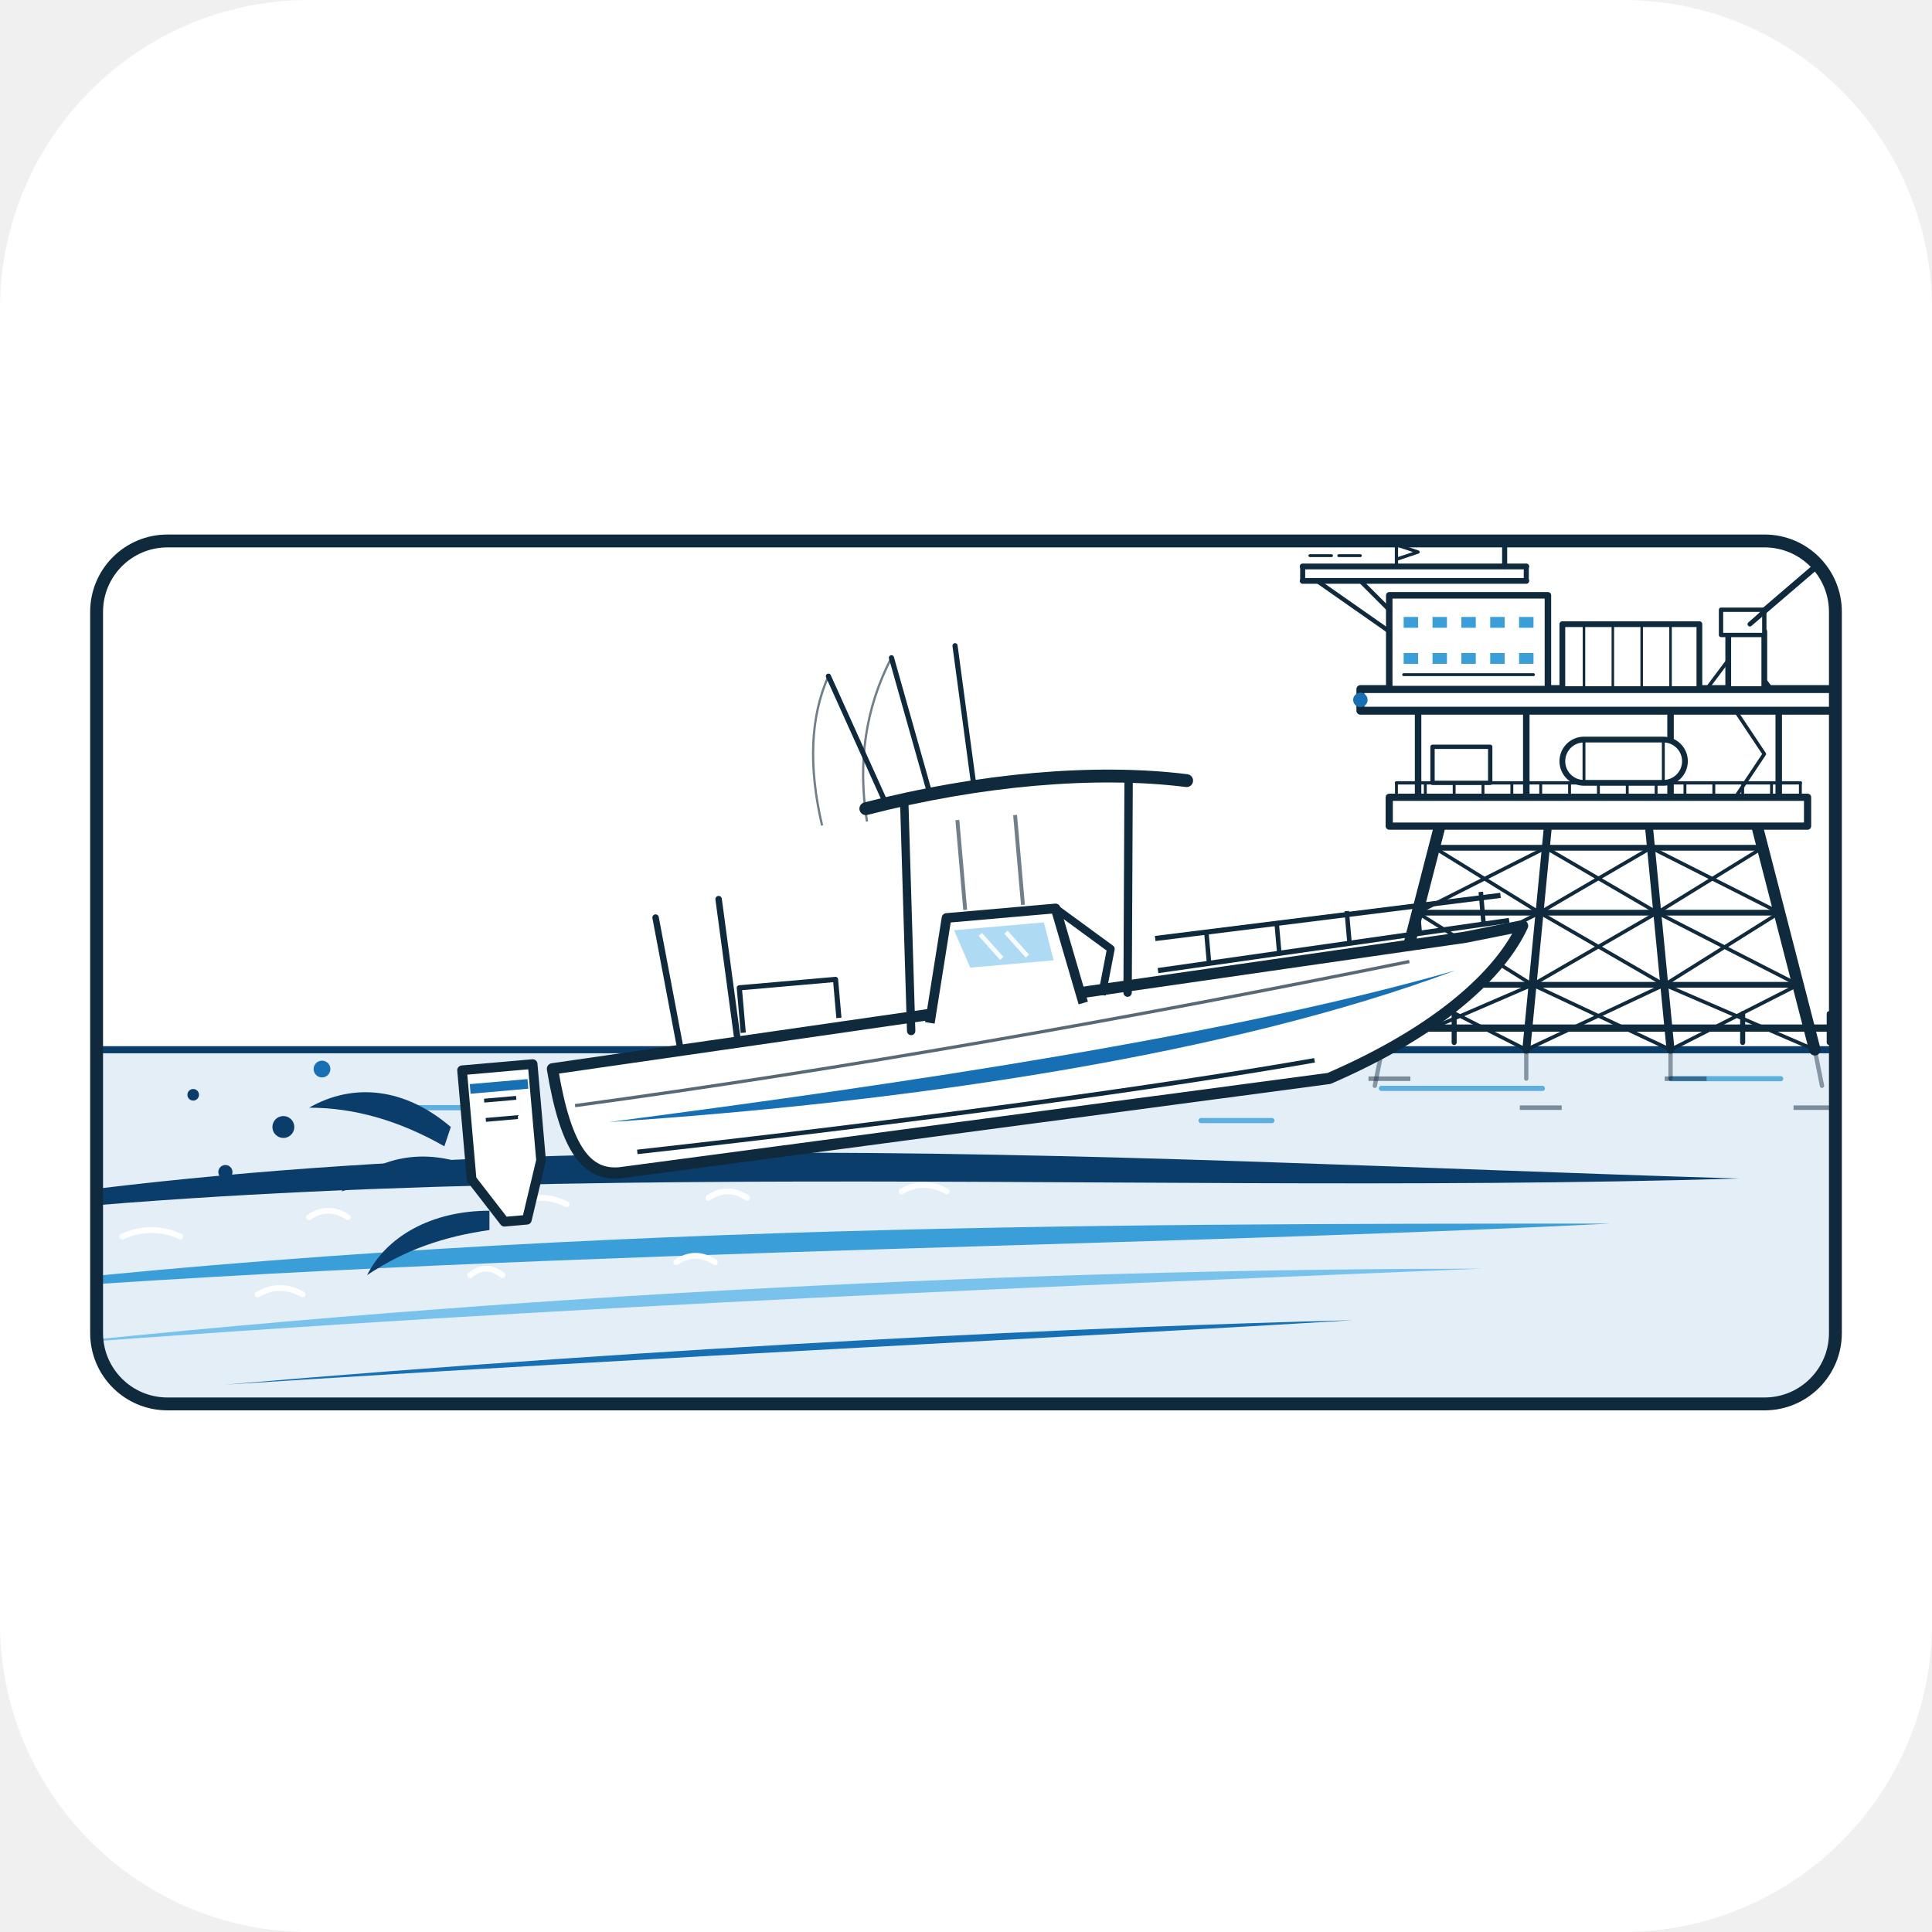
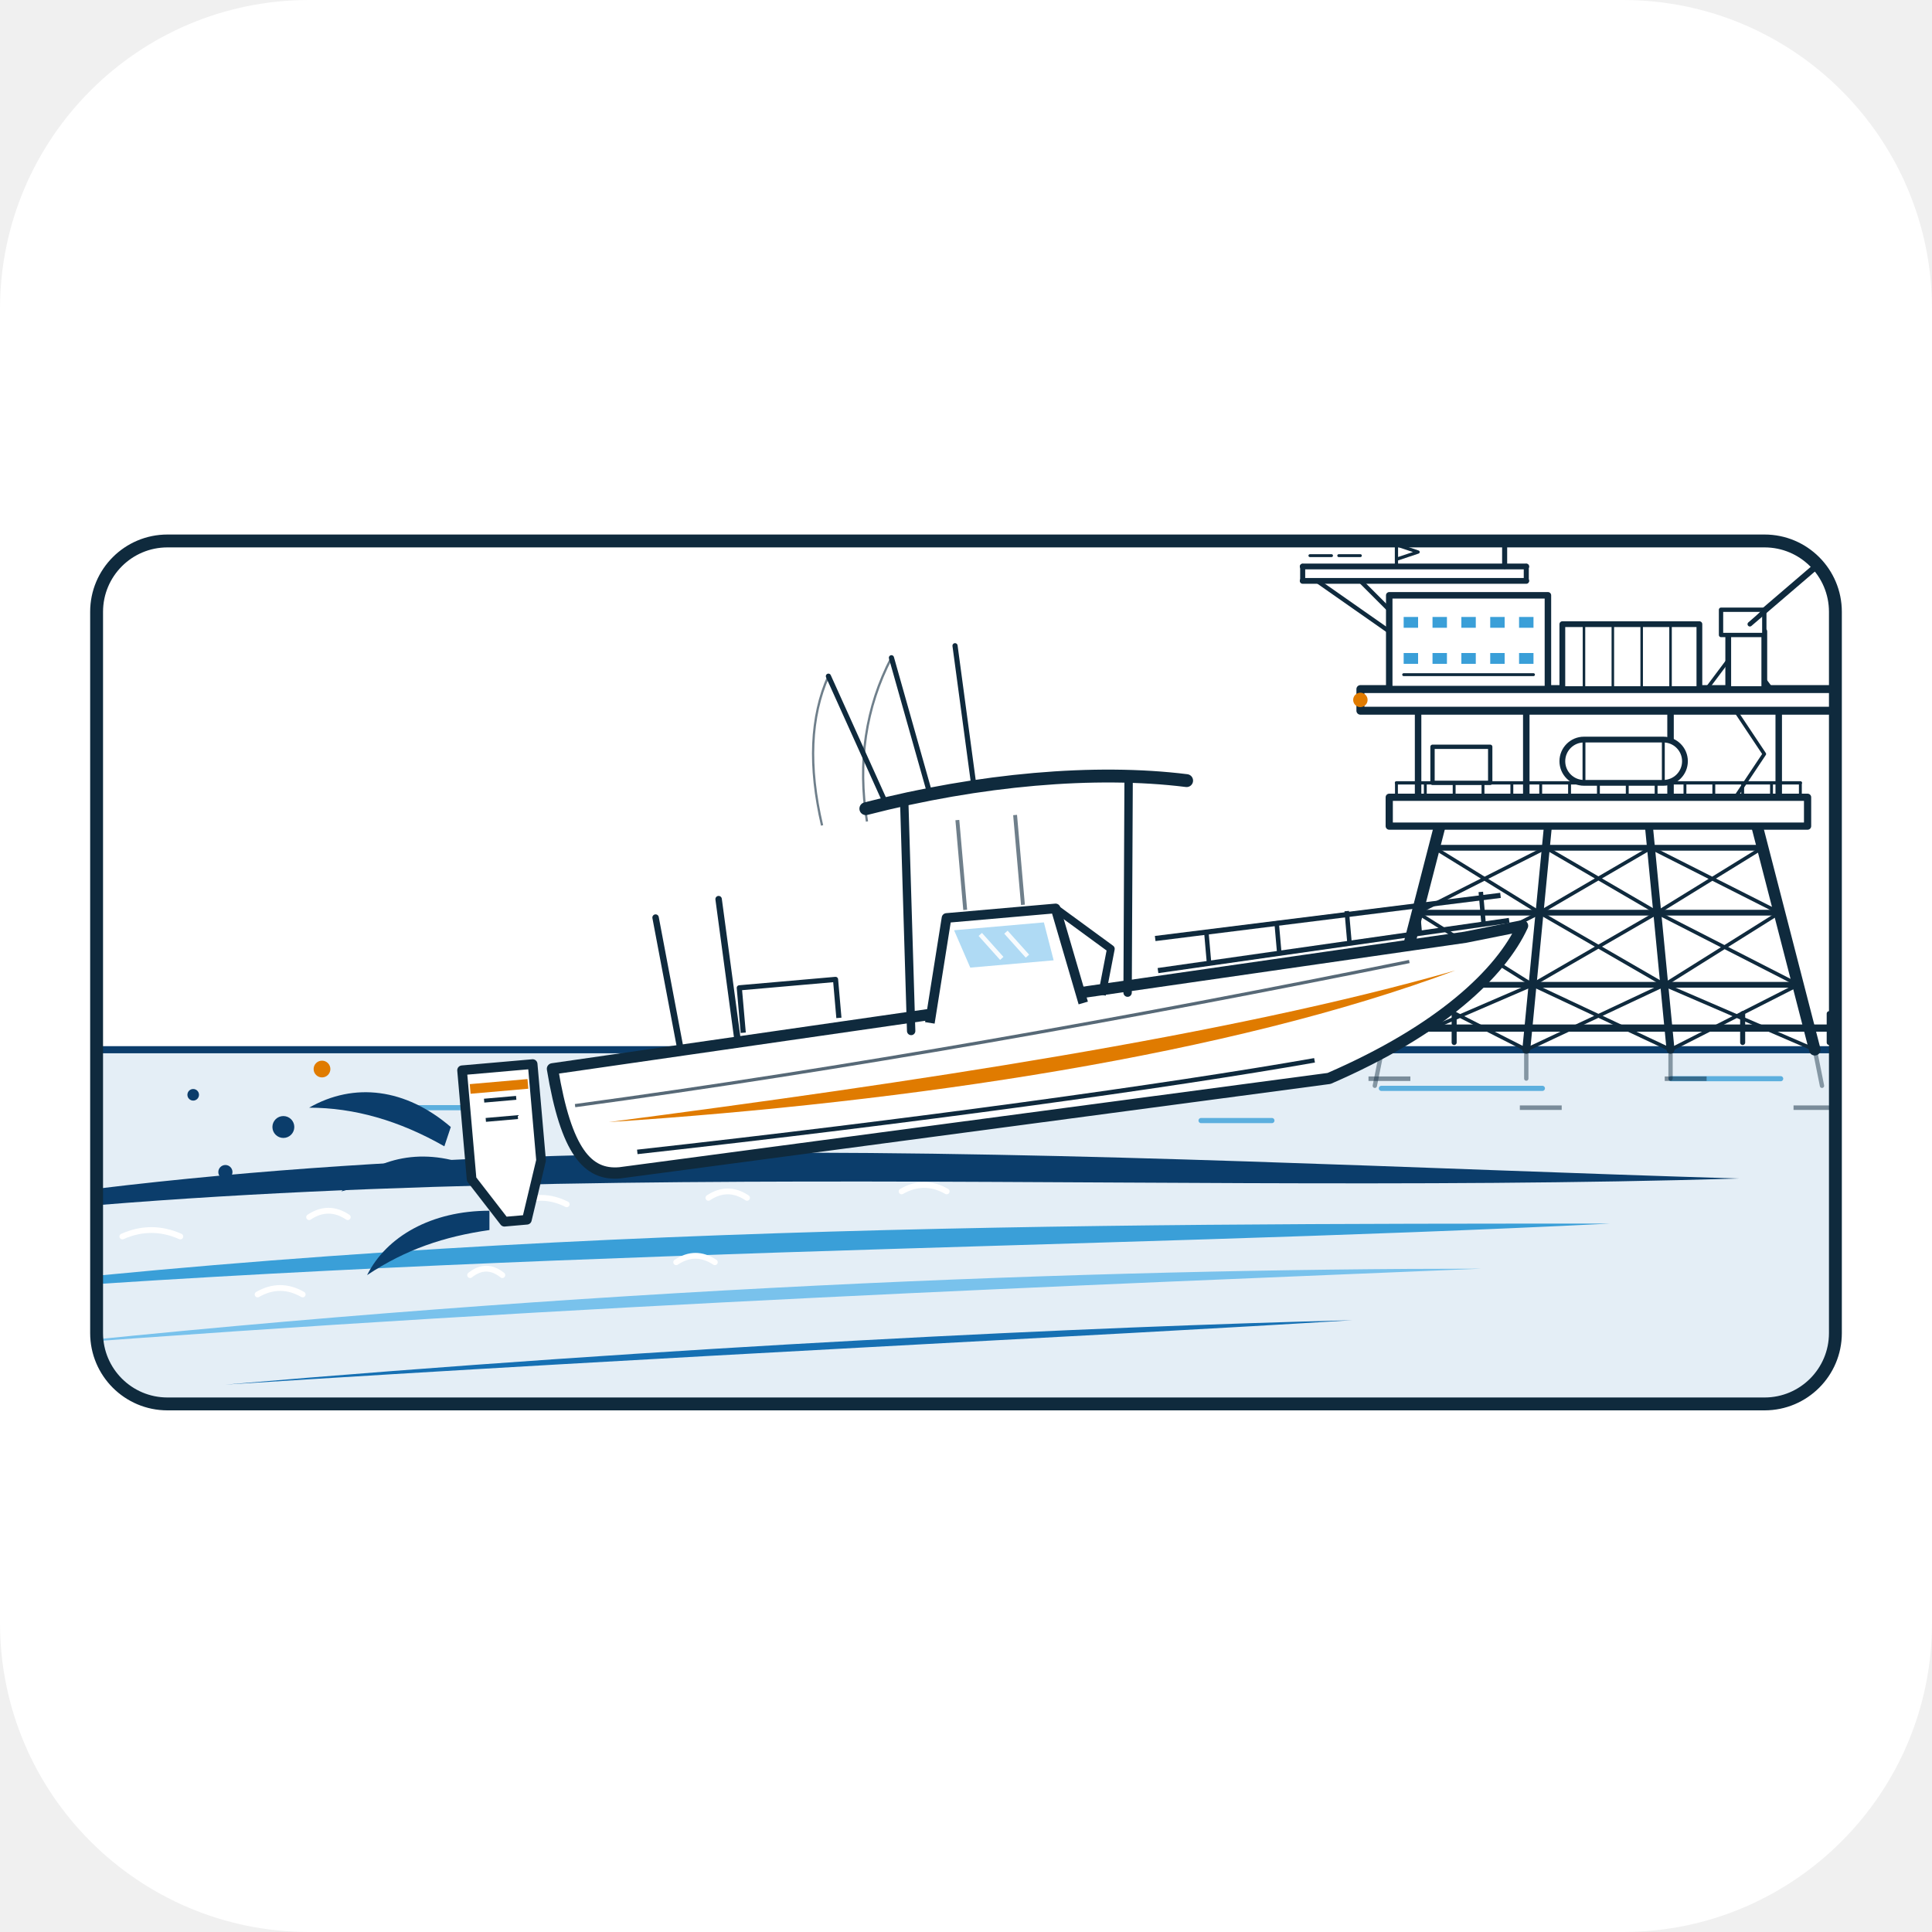
<svg xmlns="http://www.w3.org/2000/svg" viewBox="0 0 600 600">
  <rect width="600" height="600" rx="96" fill="#ffffff" />
  <g transform="translate(24 162) scale(1)">
    <g transform="translate(-104 -8)">
      <defs>
        <clipPath id="f4">
          <path d="M132 14 H628 A22 22 0 0 1 650 36 V260 A22 22 0 0 1 628 282 H132 A22 22 0 0 1 110 260 V36 A22 22 0 0 1 132 14 Z" />
        </clipPath>
      </defs>
      <g clip-path="url(#f4)">
        <rect x="-200" y="172" width="1200" height="400" fill="#1670b3" opacity="0.12" />
        <path d="M-200 172 H1000" stroke="#0b3d6b" stroke-width="2.2" />
        <path d="M308 182 h 40 M386 180 h 26 M509 184 h 50 M599 181 h 34 M207 190 h 30 M453 194 h 22" stroke="#3a9fd8" stroke-width="1.6" stroke-linecap="round" opacity="0.8" />
        <path d="M505 181 h 13" stroke="#0f2a3d" stroke-width="1.4" opacity="0.5" />
        <path d="M552 190 h 13" stroke="#0f2a3d" stroke-width="1.4" opacity="0.5" />
        <path d="M597 181 h 13" stroke="#0f2a3d" stroke-width="1.4" opacity="0.5" />
        <path d="M637 190 h 13" stroke="#0f2a3d" stroke-width="1.4" opacity="0.5" />
        <g stroke="#0f2a3d" stroke-linecap="round" stroke-linejoin="round" fill="none" transform="translate(498 4) scale(1.12)">
          <g stroke-width="3.2">
            <path d="M10 150 L26 88 M130 150 L114 88" />
          </g>
          <g stroke-width="2.2">
            <path d="M50 150 L56 88 M90 150 L84 88" />
          </g>
          <g stroke-width="1.6">
            <path d="M14.6 132 H125.4" />
            <path d="M19.8 112 H120.2" />
            <path d="M24.5 94 H115.5" />
          </g>
          <g stroke-width="1">
            <path d="M10.0 150 L51.7 132 M50.0 150 L14.6 132" />
            <path d="M50.0 150 L88.3 132 M90.0 150 L51.7 132" />
            <path d="M90.0 150 L125.4 132 M130.0 150 L88.3 132" />
            <path d="M14.6 132 L53.7 112 M51.7 132 L19.8 112" />
            <path d="M51.7 132 L86.3 112 M88.3 132 L53.7 112" />
            <path d="M88.3 132 L120.2 112 M125.4 132 L86.3 112" />
            <path d="M19.8 112 L55.4 94 M53.7 112 L24.5 94" />
            <path d="M53.7 112 L84.6 94 M86.3 112 L55.4 94" />
            <path d="M86.3 112 L115.5 94 M120.2 112 L84.6 94" />
          </g>
          <g stroke-width="1.2" opacity="0.45">
            <path d="M10 150 l -2 10 M130 150 l 2 10 M50 150 v 8 M90 150 v 8" />
          </g>
          <path d="M2 144 H138" stroke-width="2" />
          <path d="M6 140 v8 M30 140 v8 M110 140 v8 M134 140 v8" stroke-width="1.4" />
          <rect x="12" y="80" width="116" height="8" fill="#ffffff" stroke-width="2" />
          <path d="M14 76 H126" stroke-width="0.9" />
          <path d="M14 76 v4" stroke-width="0.8" />
          <path d="M22 76 v4" stroke-width="0.8" />
          <path d="M30 76 v4" stroke-width="0.8" />
          <path d="M38 76 v4" stroke-width="0.8" />
          <path d="M46 76 v4" stroke-width="0.8" />
          <path d="M54 76 v4" stroke-width="0.8" />
          <path d="M62 76 v4" stroke-width="0.8" />
          <path d="M70 76 v4" stroke-width="0.8" />
          <path d="M78 76 v4" stroke-width="0.8" />
          <path d="M86 76 v4" stroke-width="0.8" />
          <path d="M94 76 v4" stroke-width="0.8" />
          <path d="M102 76 v4" stroke-width="0.8" />
          <path d="M110 76 v4" stroke-width="0.8" />
          <path d="M118 76 v4" stroke-width="0.8" />
          <path d="M126 76 v4" stroke-width="0.8" />
          <path d="M20 80 V56 M50 80 V56 M90 80 V56 M120 80 V56" stroke-width="1.8" />
          <rect x="60" y="64" width="34" height="12" rx="6" fill="#ffffff" stroke-width="1.6" />
          <path d="M66 64 v12 M88 64 v12" stroke-width="0.8" />
          <rect x="24" y="66" width="16" height="10" fill="#ffffff" stroke-width="1.2" />
          <rect x="4" y="50" width="132" height="6" fill="#ffffff" stroke-width="2.2" />
          <rect x="12" y="24" width="44" height="26" fill="#ffffff" stroke-width="1.8" />
          <rect x="16" y="30" width="4" height="3" fill="#3a9fd8" stroke="none" />
          <rect x="16" y="40" width="4" height="3" fill="#3a9fd8" stroke="none" />
          <rect x="24" y="30" width="4" height="3" fill="#3a9fd8" stroke="none" />
          <rect x="24" y="40" width="4" height="3" fill="#3a9fd8" stroke="none" />
          <rect x="32" y="30" width="4" height="3" fill="#3a9fd8" stroke="none" />
          <rect x="32" y="40" width="4" height="3" fill="#3a9fd8" stroke="none" />
          <rect x="40" y="30" width="4" height="3" fill="#3a9fd8" stroke="none" />
          <rect x="40" y="40" width="4" height="3" fill="#3a9fd8" stroke="none" />
          <rect x="48" y="30" width="4" height="3" fill="#3a9fd8" stroke="none" />
          <rect x="48" y="40" width="4" height="3" fill="#3a9fd8" stroke="none" />
          <path d="M16 46 h 36" stroke-width="0.8" />
          <rect x="60" y="32" width="38" height="18" fill="#ffffff" stroke-width="1.6" />
          <path d="M66 32 v18 M74 32 v18 M82 32 v18 M90 32 v18" stroke-width="0.7" />
          <path d="M100 50 l 6 -8 h 6 l 6 8 M108 80 l 8 -12 l -8 -12" stroke-width="1" />
          <path d="M-12 20 H 50 M-12 16 H 50" stroke-width="1.6" />
          <path d="M-12 16 v4 M50 16 v4" stroke-width="1.4" />
          <path d="M-8 20 L 12 34 M4 20 L 12 28" stroke-width="1.2" />
          <path d="M-10 13 h 6 M-2 13 h 6" stroke-width="0.8" />
          <path d="M14 16 v -6 l 6 2 l -6 2" stroke-width="0.9" />
          <path d="M44 16 V -8" stroke-width="1.4" />
          <path d="M40 -2 h8 M41 4 h6" stroke-width="0.8" />
          <rect x="106" y="34" width="10" height="16" fill="#ffffff" stroke-width="1.6" />
          <rect x="104" y="28" width="12" height="7" fill="#ffffff" stroke-width="1.2" />
          <path d="M112 32 L 154 -4 M116 28 L 158 -8" stroke-width="1.3" />
          <path d="M112.0 32.0 L116.0 28.0" stroke-width="0.8" />
          <path d="M118.0 26.8 L122.0 22.8" stroke-width="0.8" />
          <path d="M124.0 21.6 L128.0 17.6" stroke-width="0.8" />
          <path d="M130.0 16.4 L134.0 12.4" stroke-width="0.8" />
          <path d="M136.0 11.2 L140.0 7.2" stroke-width="0.8" />
          <path d="M142.0 6.0 L146.0 2.0" stroke-width="0.8" />
          <path d="M148.0 0.8 L152.0 -3.2" stroke-width="0.8" />
          <path d="M156 -6 V 26" stroke-width="0.8" />
          <path d="M153 26 h6 l-3 4 z" fill="#0f2a3d" stroke="none" />
          <path d="M134 50 L 172 22 M136 54 L 174 26" stroke-width="1.2" />
          <path d="M136.0 50.0 L139.0 46.5" stroke-width="0.7" />
          <path d="M141.0 46.4 L144.0 42.9" stroke-width="0.7" />
          <path d="M146.0 42.8 L149.0 39.3" stroke-width="0.7" />
          <path d="M151.0 39.2 L154.0 35.7" stroke-width="0.7" />
          <path d="M156.0 35.6 L159.0 32.1" stroke-width="0.7" />
          <path d="M161.0 32.0 L164.0 28.5" stroke-width="0.7" />
          <path d="M166.0 28.4 L169.0 24.9" stroke-width="0.7" />
-           <path d="M174 24 q -7 -10 2 -20 q 1 9 6 11 q 2 -7 0 -12 q 10 9 2 21 z" fill="#1670b3" stroke="none" />
-           <g stroke="none" fill="#1670b3">
+           <path d="M174 24 q -7 -10 2 -20 q 1 9 6 11 q 2 -7 0 -12 q 10 9 2 21 z" fill="#e07b00" stroke="none" />
+           <g stroke="none" fill="#e07b00">
            <circle cx="44" cy="-9" r="2.2" />
            <circle cx="4" cy="53" r="2" />
            <circle cx="136" cy="53" r="2" />
            <circle cx="2" cy="144" r="1.8" />
            <circle cx="138" cy="144" r="1.8" />
          </g>
        </g>
        <path d="M10 232 C 200 190, 420 206, 620 212 C 420 218, 200 202, 10 232 Z" fill="#0b3d6b" opacity="1" />
        <path d="M40 250 C 230 226, 420 226, 580 226 C 420 234, 230 234, 40 250 Z" fill="#3a9fd8" opacity="1" />
        <path d="M90 264 C 260 246, 420 240, 540 240 C 420 245, 260 251, 90 264 Z" fill="#79c2ec" opacity="1" />
        <path d="M150 276 C 290 264, 420 258, 500 256 C 420 261, 290 267, 150 276 Z" fill="#1670b3" opacity="1" />
        <path d="M60 236 q 7.0 -4 14 0" fill="none" stroke="#ffffff" stroke-width="1.8" stroke-linecap="round" />
        <path d="M118 230 q 9.0 -4 18 0" fill="none" stroke="#ffffff" stroke-width="1.8" stroke-linecap="round" />
        <path d="M176 224 q 6.0 -4 12 0" fill="none" stroke="#ffffff" stroke-width="1.8" stroke-linecap="round" />
        <path d="M240 220 q 8.0 -4 16 0" fill="none" stroke="#ffffff" stroke-width="1.8" stroke-linecap="round" />
        <path d="M300 218 q 6.0 -4 12 0" fill="none" stroke="#ffffff" stroke-width="1.8" stroke-linecap="round" />
        <path d="M360 216 q 7.0 -4 14 0" fill="none" stroke="#ffffff" stroke-width="1.8" stroke-linecap="round" />
        <path d="M96 252 q 6.0 -4 12 0" fill="none" stroke="#ffffff" stroke-width="1.8" stroke-linecap="round" />
        <path d="M160 248 q 7.0 -4 14 0" fill="none" stroke="#ffffff" stroke-width="1.8" stroke-linecap="round" />
        <path d="M226 242 q 5.0 -4 10 0" fill="none" stroke="#ffffff" stroke-width="1.8" stroke-linecap="round" />
        <path d="M290 238 q 6.0 -4 12 0" fill="none" stroke="#ffffff" stroke-width="1.8" stroke-linecap="round" />
        <g fill="#0b3d6b">
          <path d="M226 208 c -16 -6 -30 -2 -40 8 c 14 -4 26 -4 40 -2 z M220 196 c -14 -12 -30 -14 -44 -6 c 14 0 28 4 42 12 z M232 222 c -18 0 -32 8 -38 20 c 12 -8 24 -12 38 -14 z" />
          <circle cx="168" cy="196" r="3.4" />
          <circle cx="150" cy="210" r="2.2" />
          <circle cx="140" cy="186" r="1.8" />
        </g>
-         <circle cx="180" cy="178" r="2.6" fill="#1670b3" />
+         <circle cx="180" cy="178" r="2.6" fill="#e07b00" />
        <g transform="translate(250 160) rotate(-5) scale(1.0)">
          <path d="M-6 16 h -22 v 34 l 9 14 h 7 l 6 -18 z" fill="#ffffff" stroke="#0f2a3d" stroke-width="3" stroke-linejoin="round" />
-           <path d="M-26 22 h 18" stroke="#1670b3" stroke-width="3" />
+           <path d="M-26 22 h 18" stroke="#e07b00" stroke-width="3" />
          <path d="M0 18 L 286 2 L 304 0 C 296 14, 276 30, 240 42 L 18 52 C 8 52, 2 44, 0 18 Z" fill="#ffffff" stroke="#0f2a3d" stroke-width="3.5" stroke-linejoin="round" />
-           <path d="M16 36 C 110 32, 210 26, 282 12 C 210 32, 110 38, 16 36 Z" fill="#1670b3" opacity="1" />
+           <path d="M16 36 C 110 32, 210 26, 282 12 C 210 32, 110 38, 16 36 Z" fill="#e07b00" opacity="1" />
          <path d="M24 46 C 110 44, 190 40, 236 36" fill="none" stroke="#0f2a3d" stroke-width="1.4" />
          <path d="M118 14 L 126 -18 H 160 L 166 12" fill="#ffffff" stroke="#0f2a3d" stroke-width="3" stroke-linejoin="round" />
          <path d="M160 -18 L 176 -4 L 172 10" fill="none" stroke="#0f2a3d" stroke-width="2.4" stroke-linejoin="round" />
          <path d="M104 -54 C 140 -60, 176 -60, 204 -54" fill="none" stroke="#0f2a3d" stroke-width="4" stroke-linecap="round" />
          <path d="M112 16 L 116 -54 M180 10 L 186 -55" stroke="#0f2a3d" stroke-width="2.6" stroke-linecap="round" />
          <path d="M132 -48 V -20 M150 -48 V -20" stroke="#0f2a3d" stroke-width="1.2" opacity="0.6" />
          <path d="M40 14 L 36 -26 M58 13 L 56 -30" stroke="#0f2a3d" stroke-width="2" stroke-linecap="round" />
          <path d="M190 4 L 300 -2" stroke="#0f2a3d" stroke-width="1.6" />
          <path d="M206 3.1 v -10" stroke="#0f2a3d" stroke-width="1.4" />
          <path d="M228 1.9 v -10" stroke="#0f2a3d" stroke-width="1.4" />
          <path d="M250 0.7 v -10" stroke="#0f2a3d" stroke-width="1.4" />
          <path d="M272 -0.5 v -10" stroke="#0f2a3d" stroke-width="1.4" />
          <path d="M292 -1.6 v -10" stroke="#0f2a3d" stroke-width="1.4" />
          <path d="M190 -6 L 298 -10" stroke="#0f2a3d" stroke-width="1.6" />
          <path d="M128 -14 L 132 -2 H 158 L 156 -14 Z" fill="#79c2ec" opacity="0.6" />
          <path d="M136 -12 l 6 8 M144 -12 l 6 8" stroke="#ffffff" stroke-width="1.4" opacity="0.9" />
          <path d="M110 -56 L 96 -96 M124 -58 L 116 -100 M138 -59 L 136 -102" stroke="#0f2a3d" stroke-width="1.6" stroke-linecap="round" />
          <path d="M96 -96 q -10 18 -6 46 M116 -100 q -14 22 -12 50" fill="none" stroke="#0f2a3d" stroke-width="0.7" opacity="0.6" />
          <path d="M-22 26 h 10 M-22 32 h 10" stroke="#0f2a3d" stroke-width="1.2" />
          <path d="M6 30 C 90 26, 180 18, 268 8" fill="none" stroke="#0f2a3d" stroke-width="1" opacity="0.7" />
          <path d="M60 12 v -14 h 30 v 12" fill="none" stroke="#0f2a3d" stroke-width="1.6" stroke-linejoin="round" />
        </g>
      </g>
      <path d="M132 14 H628 A22 22 0 0 1 650 36 V260 A22 22 0 0 1 628 282 H132 A22 22 0 0 1 110 260 V36 A22 22 0 0 1 132 14 Z" fill="none" stroke="#0f2a3d" stroke-width="4" stroke-linejoin="round" />
    </g>
  </g>
</svg>
